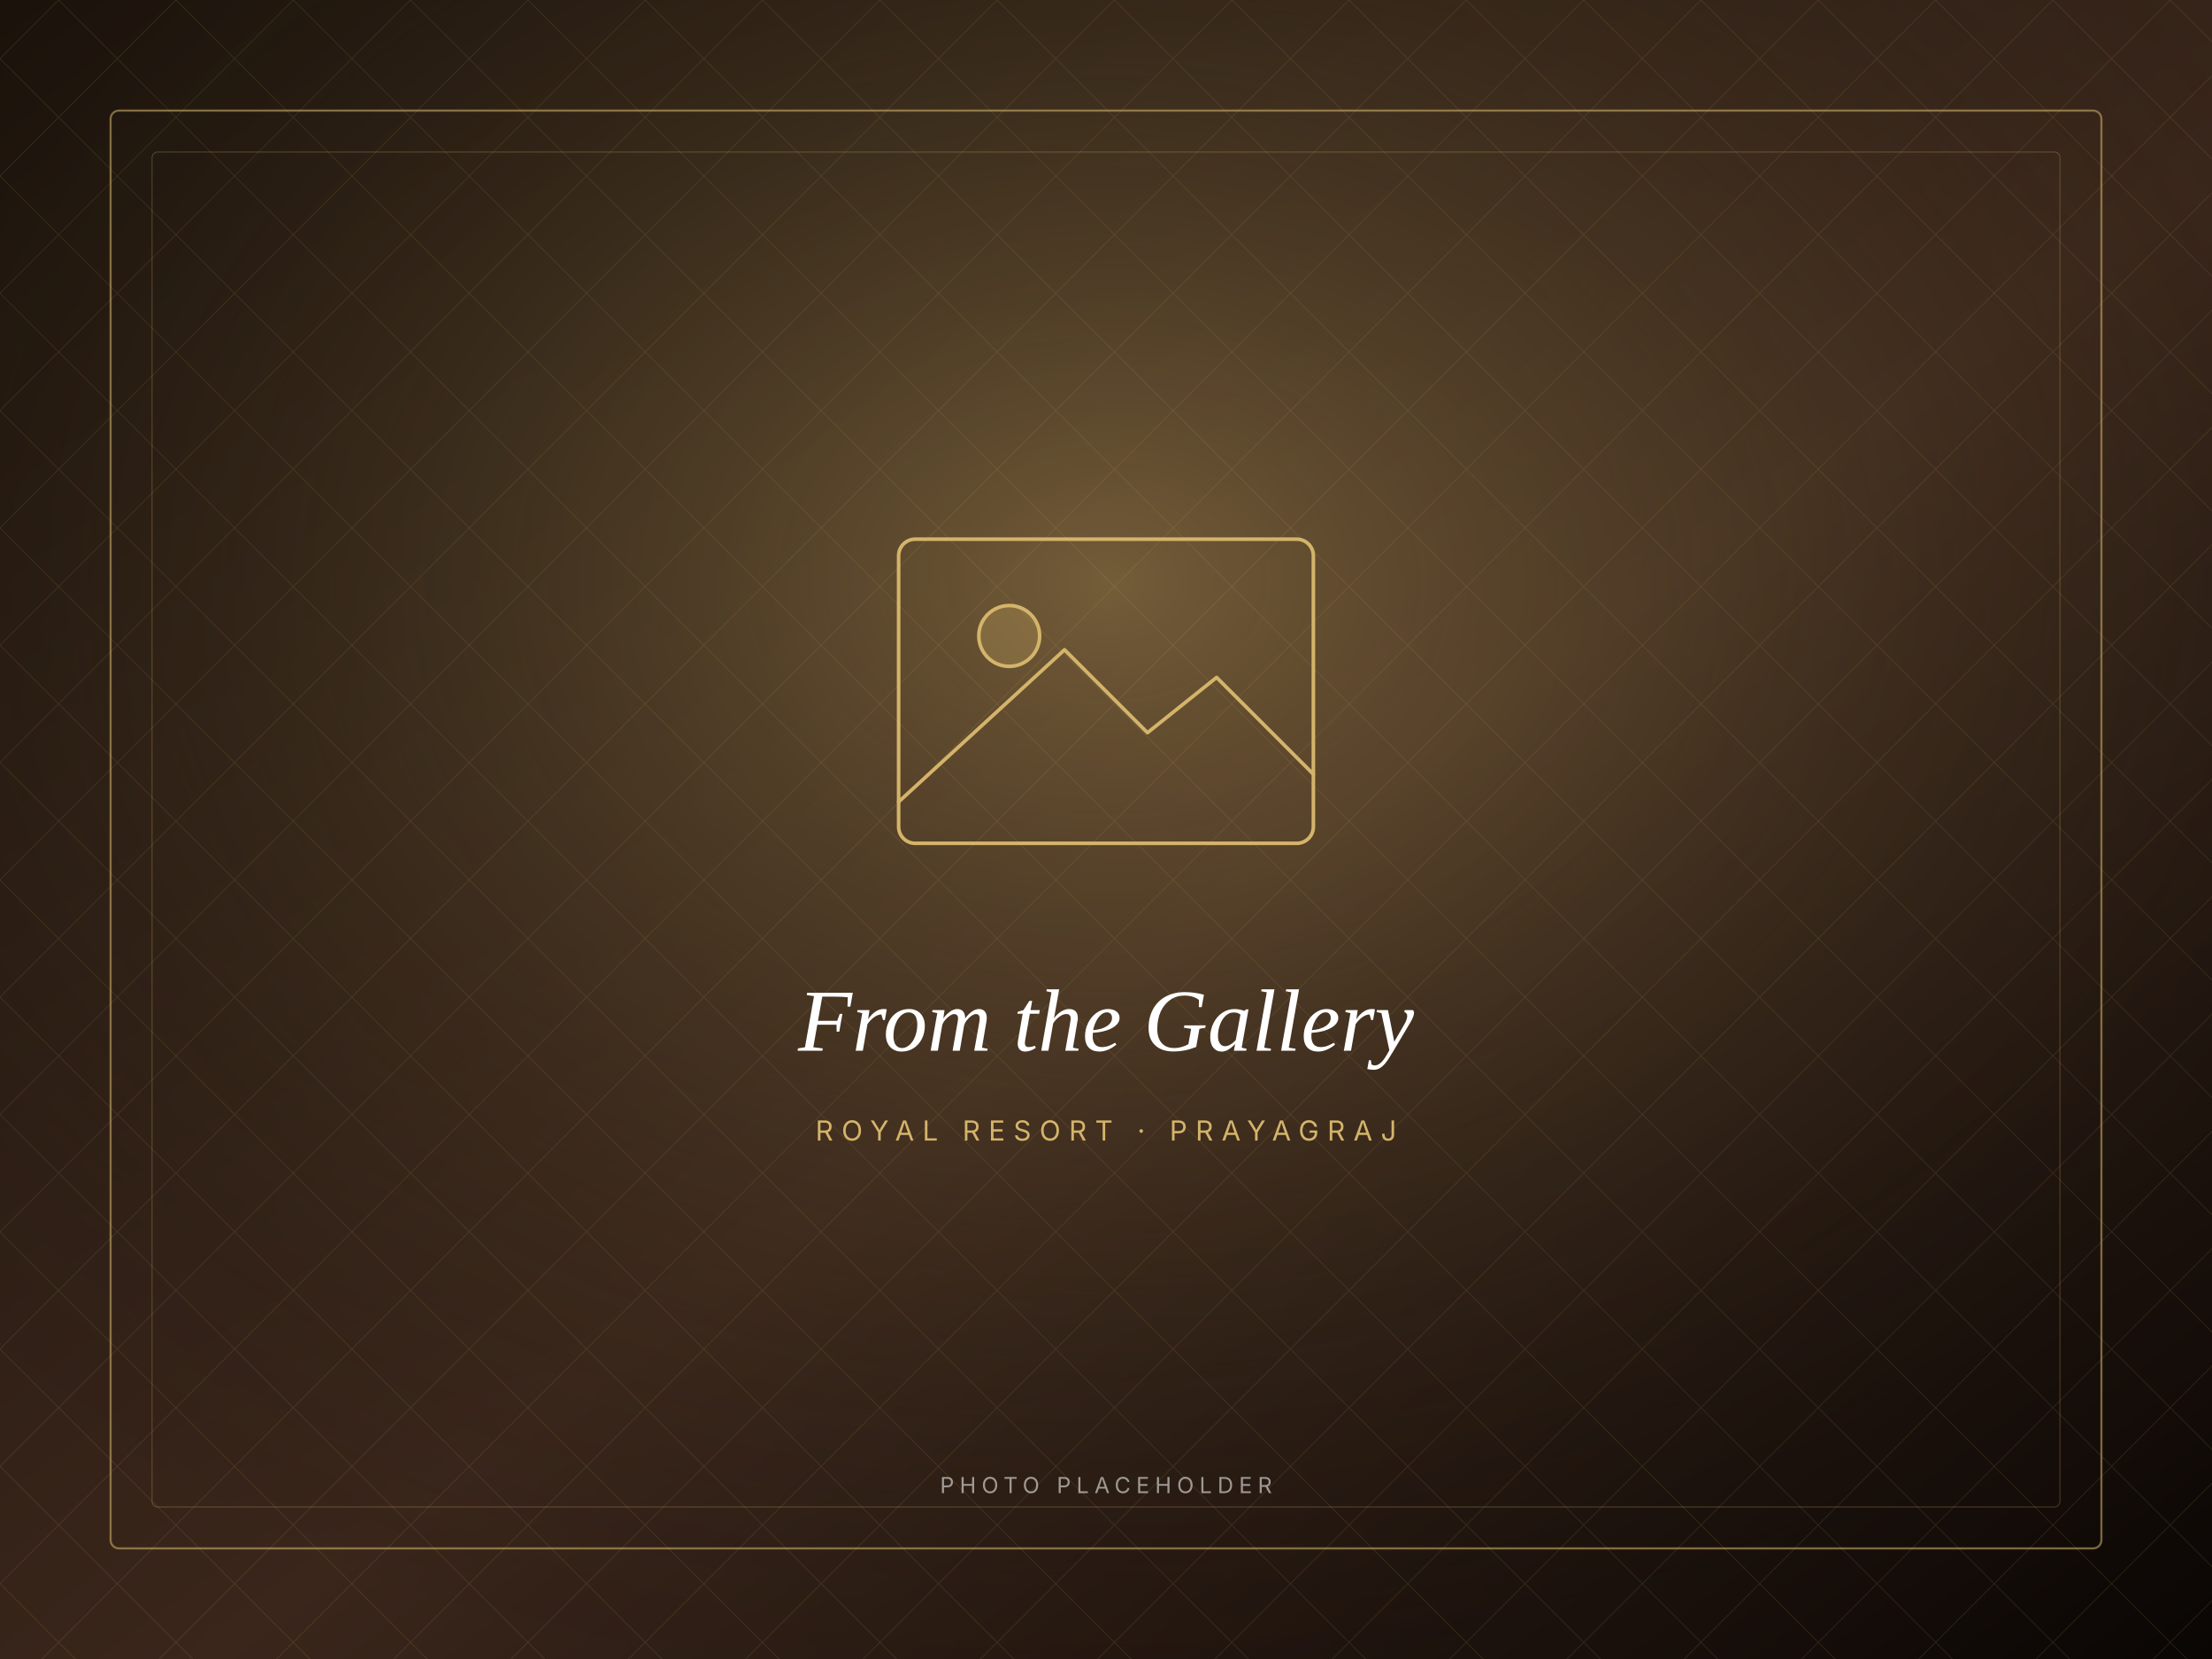
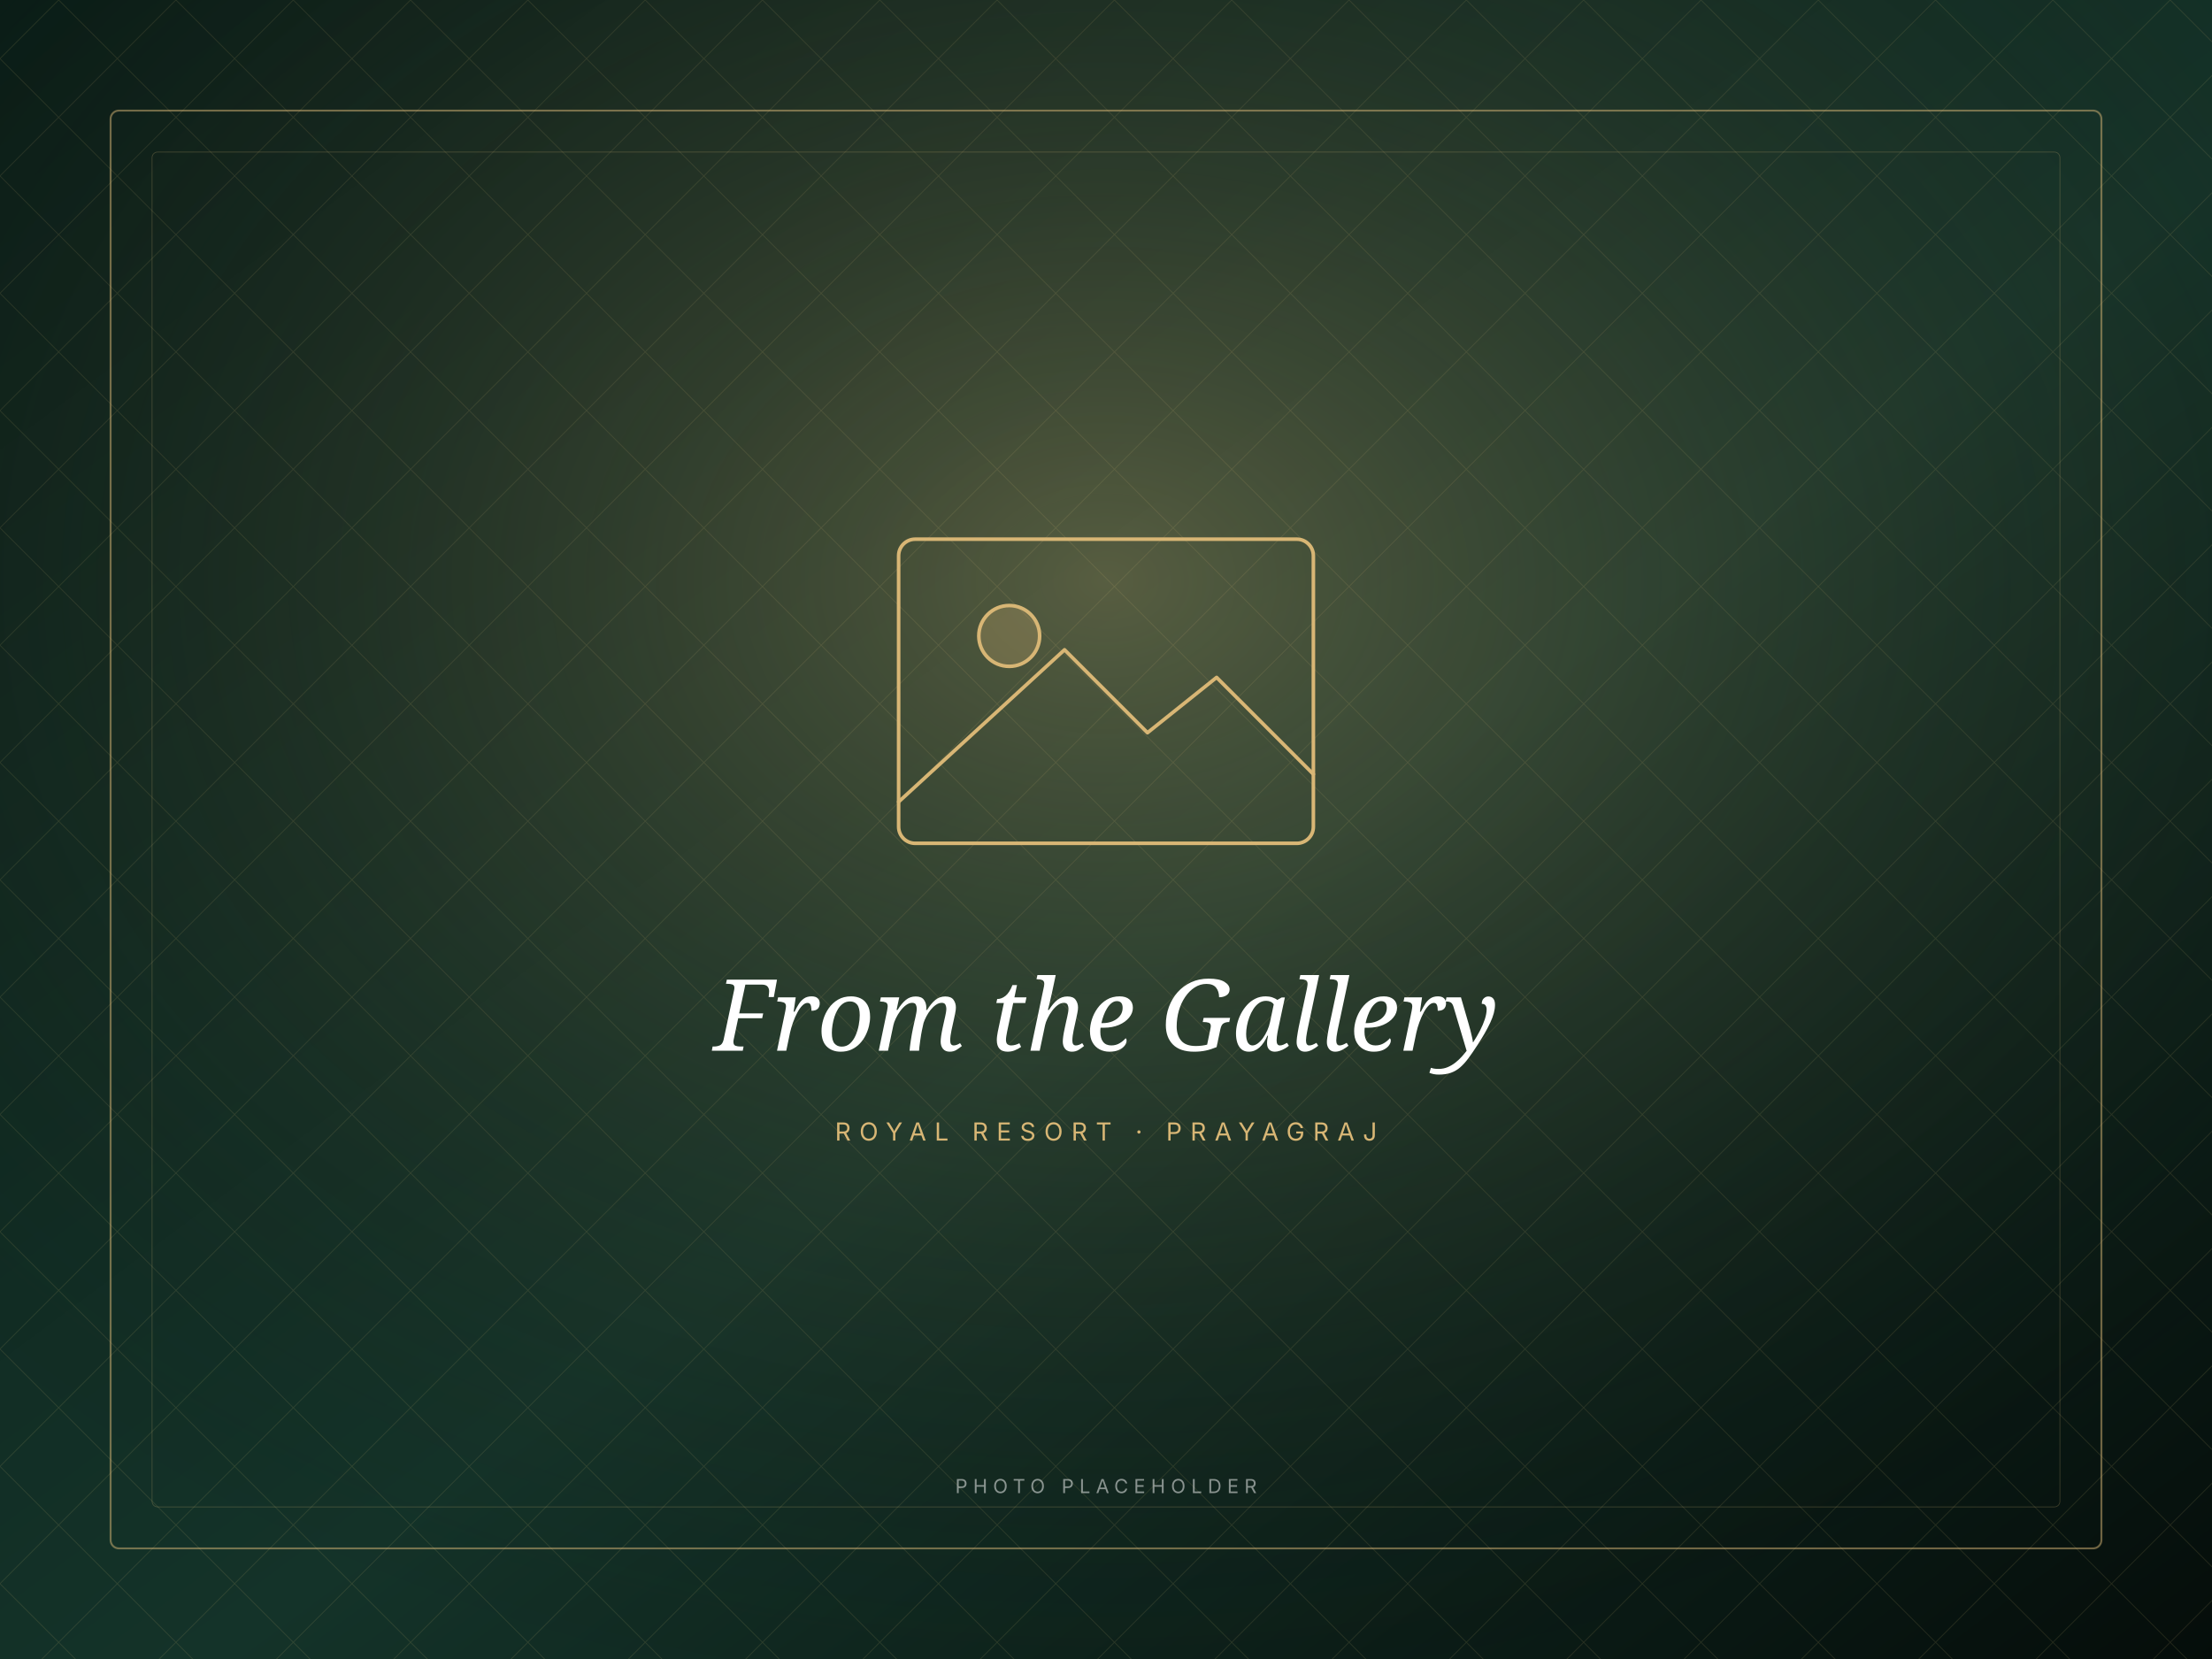
<svg xmlns="http://www.w3.org/2000/svg" viewBox="0 0 1600 1200" preserveAspectRatio="xMidYMid slice" role="img" aria-label="Gallery placeholder">
  <defs>
    <linearGradient id="bg" x1="0" y1="0" x2="1" y2="1">
-       <stop offset="0" stop-color="#1a120b" />
-       <stop offset="0.55" stop-color="#3a261b" />
-       <stop offset="1" stop-color="#0a0604" />
+       <stop offset="0" stop-color="#0a1d17" />
+       <stop offset="0.55" stop-color="#143329" />
+       <stop offset="1" stop-color="#050d0a" />
    </linearGradient>
    <radialGradient id="glow" cx="0.5" cy="0.35" r="0.7">
-       <stop offset="0" stop-color="#d4b46a" stop-opacity="0.4" />
+       <stop offset="0" stop-color="#d8b675" stop-opacity="0.35" />
      <stop offset="1" stop-color="#000" stop-opacity="0" />
    </radialGradient>
    <pattern id="dia" width="60" height="60" patternUnits="userSpaceOnUse" patternTransform="rotate(45)">
-       <path d="M30 0 L30 60 M0 30 L60 30" stroke="#d4b46a" stroke-width="0.5" stroke-opacity="0.16" />
+       <path d="M30 0 L30 60 M0 30 L60 30" stroke="#d8b675" stroke-width="0.5" stroke-opacity="0.16" />
    </pattern>
  </defs>
  <rect width="1600" height="1200" fill="url(#bg)" />
  <rect width="1600" height="1200" fill="url(#dia)" />
  <rect width="1600" height="1200" fill="url(#glow)" />
-   <g stroke="#d4b46a" stroke-width="1.5" fill="none" opacity="0.55">
+   <g stroke="#d8b675" stroke-width="1.4" fill="none" opacity="0.5">
    <rect x="80" y="80" width="1440" height="1040" rx="6" />
-     <rect x="110" y="110" width="1380" height="980" rx="4" stroke-width="0.6" opacity="0.6" />
+     <rect x="110" y="110" width="1380" height="980" rx="4" stroke-width="0.5" opacity="0.55" />
  </g>
-   <g transform="translate(800 500)" fill="none" stroke="#d4b46a" stroke-width="2.6" stroke-linecap="round" stroke-linejoin="round">
+   <g transform="translate(800 500)" fill="none" stroke="#d8b675" stroke-width="2.6" stroke-linecap="round" stroke-linejoin="round">
    <rect x="-150" y="-110" width="300" height="220" rx="12" />
-     <circle cx="-70" cy="-40" r="22" fill="#d4b46a" fill-opacity="0.25" />
+     <circle cx="-70" cy="-40" r="22" fill="#d8b675" fill-opacity="0.25" />
    <path d="M-150 80 L-30 -30 L30 30 L80 -10 L150 60" />
  </g>
-   <text x="800" y="760" text-anchor="middle" font-family="Georgia, 'Times New Roman', serif" font-size="64" fill="#fff" font-style="italic">From the Gallery</text>
-   <text x="800" y="825" text-anchor="middle" font-family="Inter, Arial, sans-serif" font-size="20" fill="#d4b46a" letter-spacing="6">ROYAL RESORT · PRAYAGRAJ</text>
-   <text x="800" y="1080" text-anchor="middle" font-family="Inter, Arial, sans-serif" font-size="16" fill="#fff" opacity="0.55" letter-spacing="4">PHOTO PLACEHOLDER</text>
+   <text x="800" y="760" text-anchor="middle" font-family="'Instrument Serif', Georgia, serif" font-size="72" fill="#fff" font-style="italic">From the Gallery</text>
+   <text x="800" y="825" text-anchor="middle" font-family="Inter, Arial, sans-serif" font-size="18" fill="#d8b675" letter-spacing="6">ROYAL RESORT · PRAYAGRAJ</text>
+   <text x="800" y="1080" text-anchor="middle" font-family="Inter, Arial, sans-serif" font-size="14" fill="#fff" opacity="0.5" letter-spacing="4">PHOTO PLACEHOLDER</text>
</svg>
